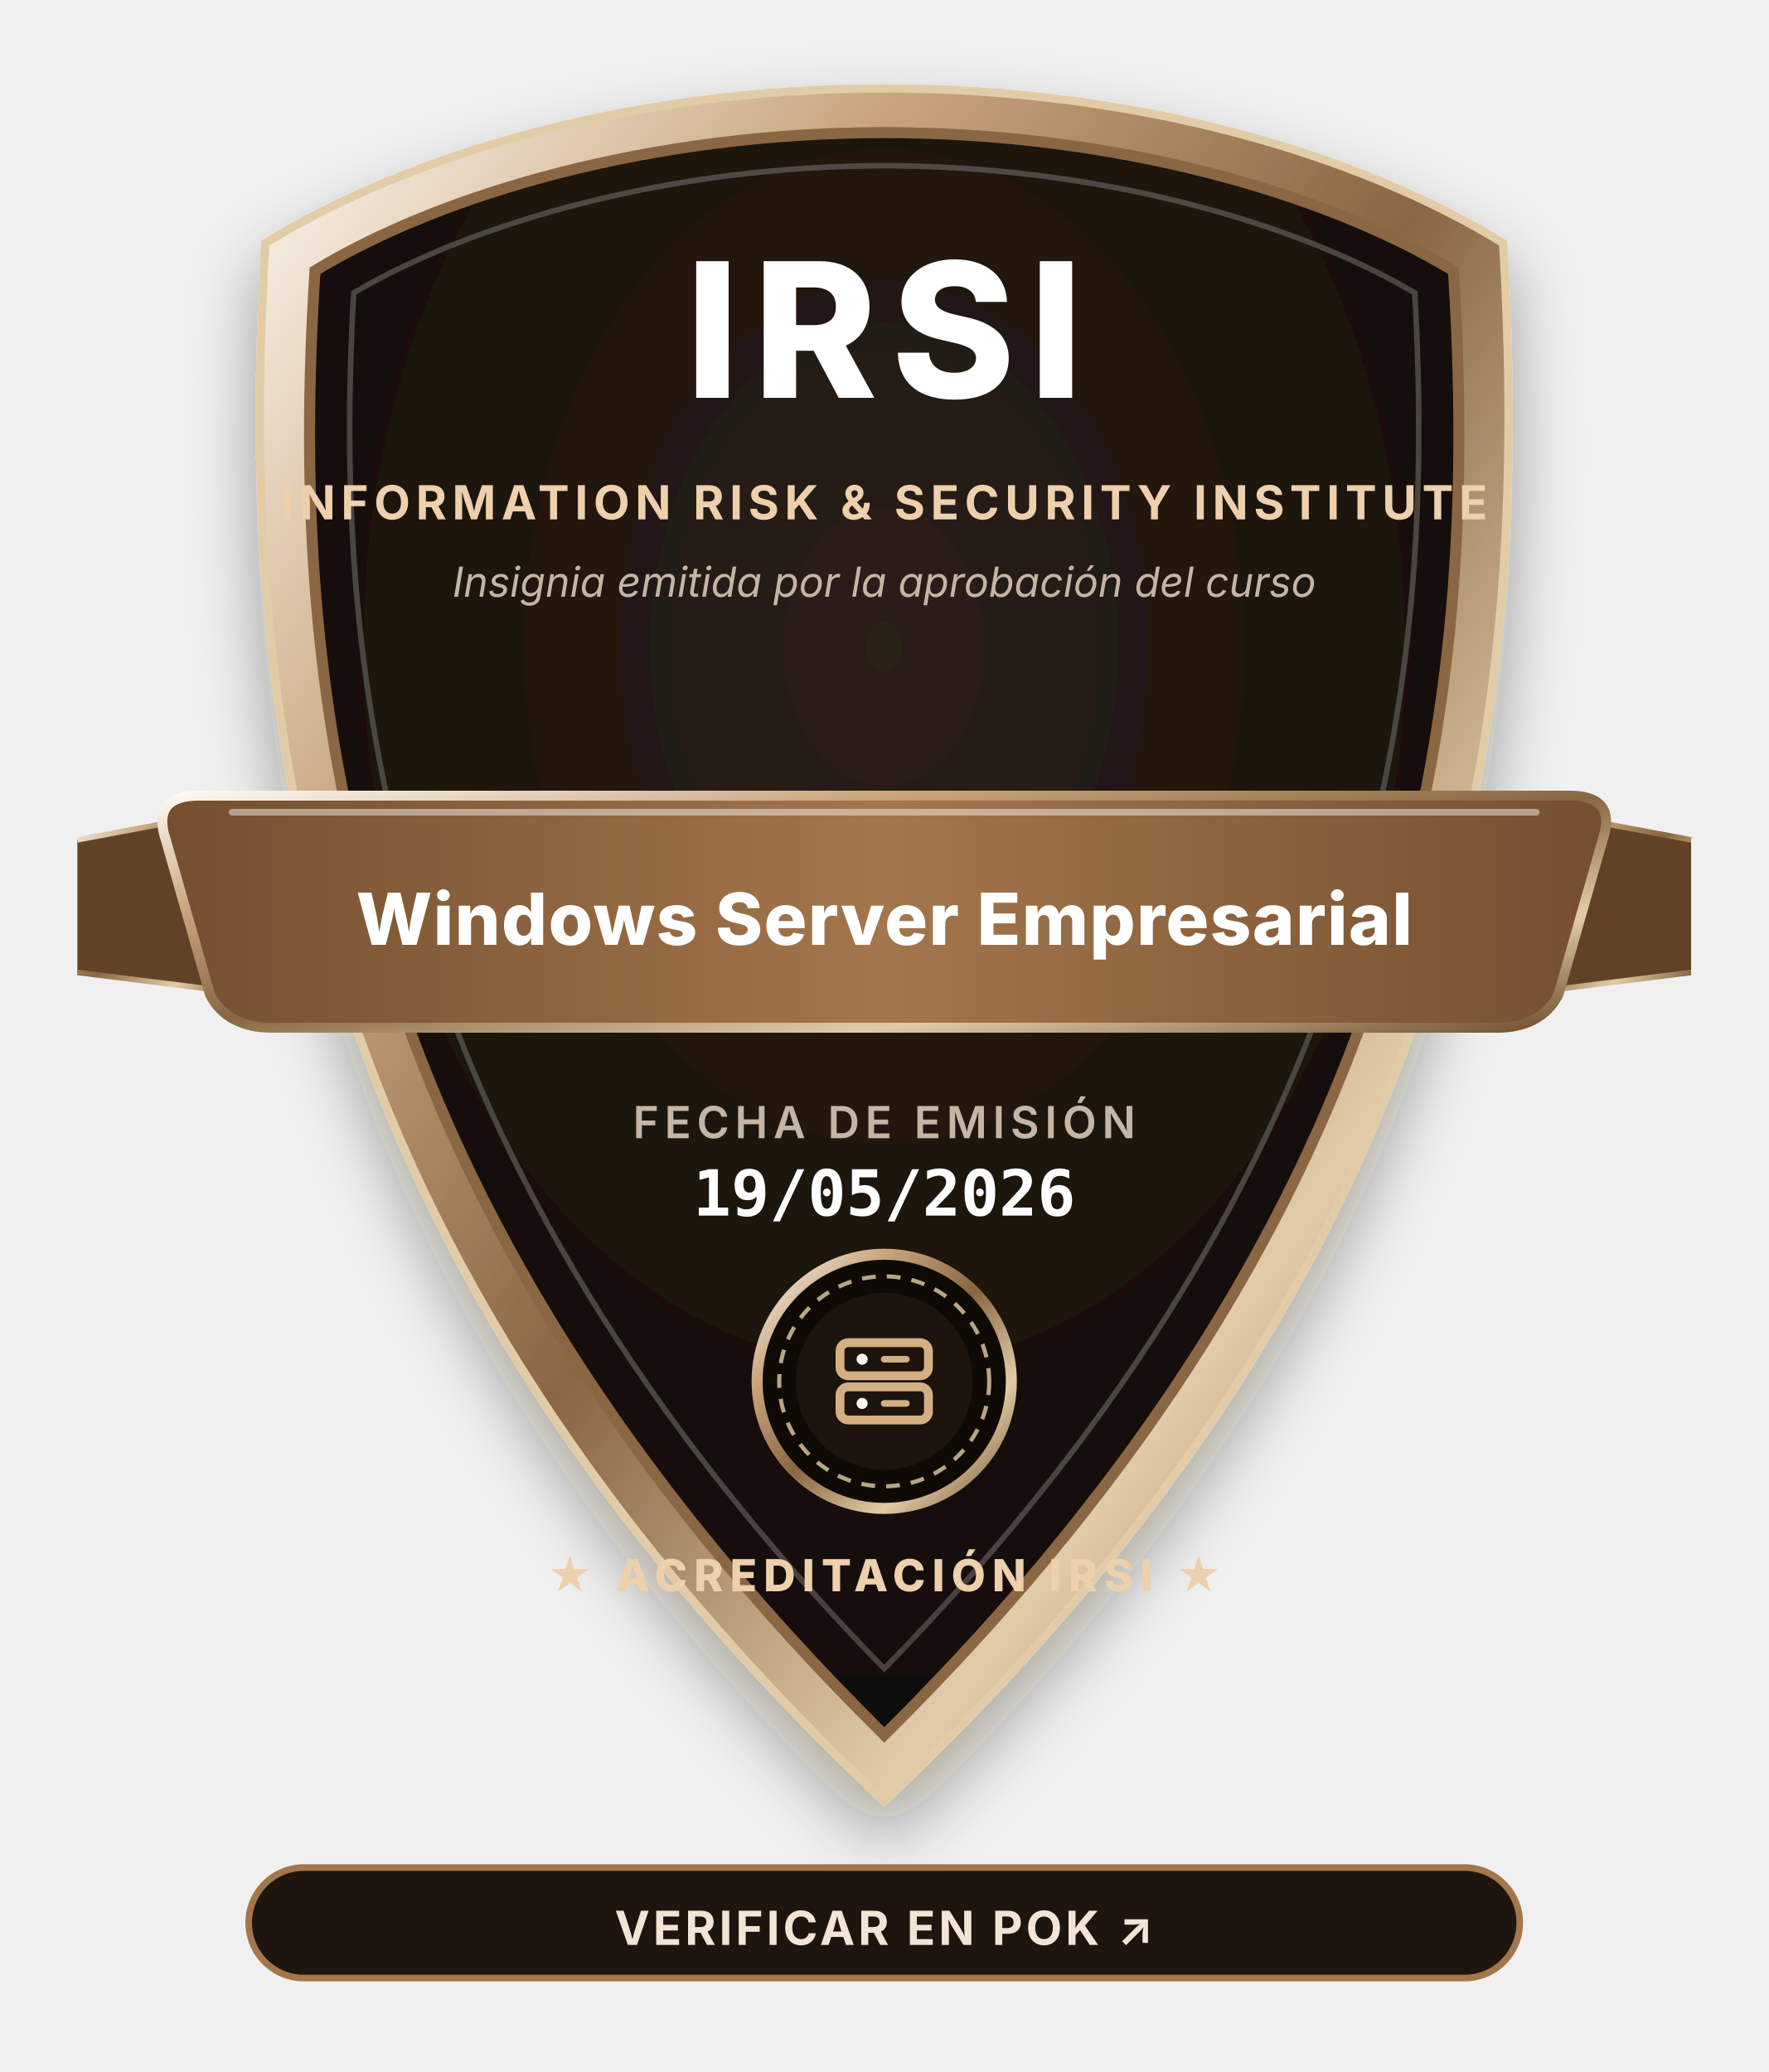
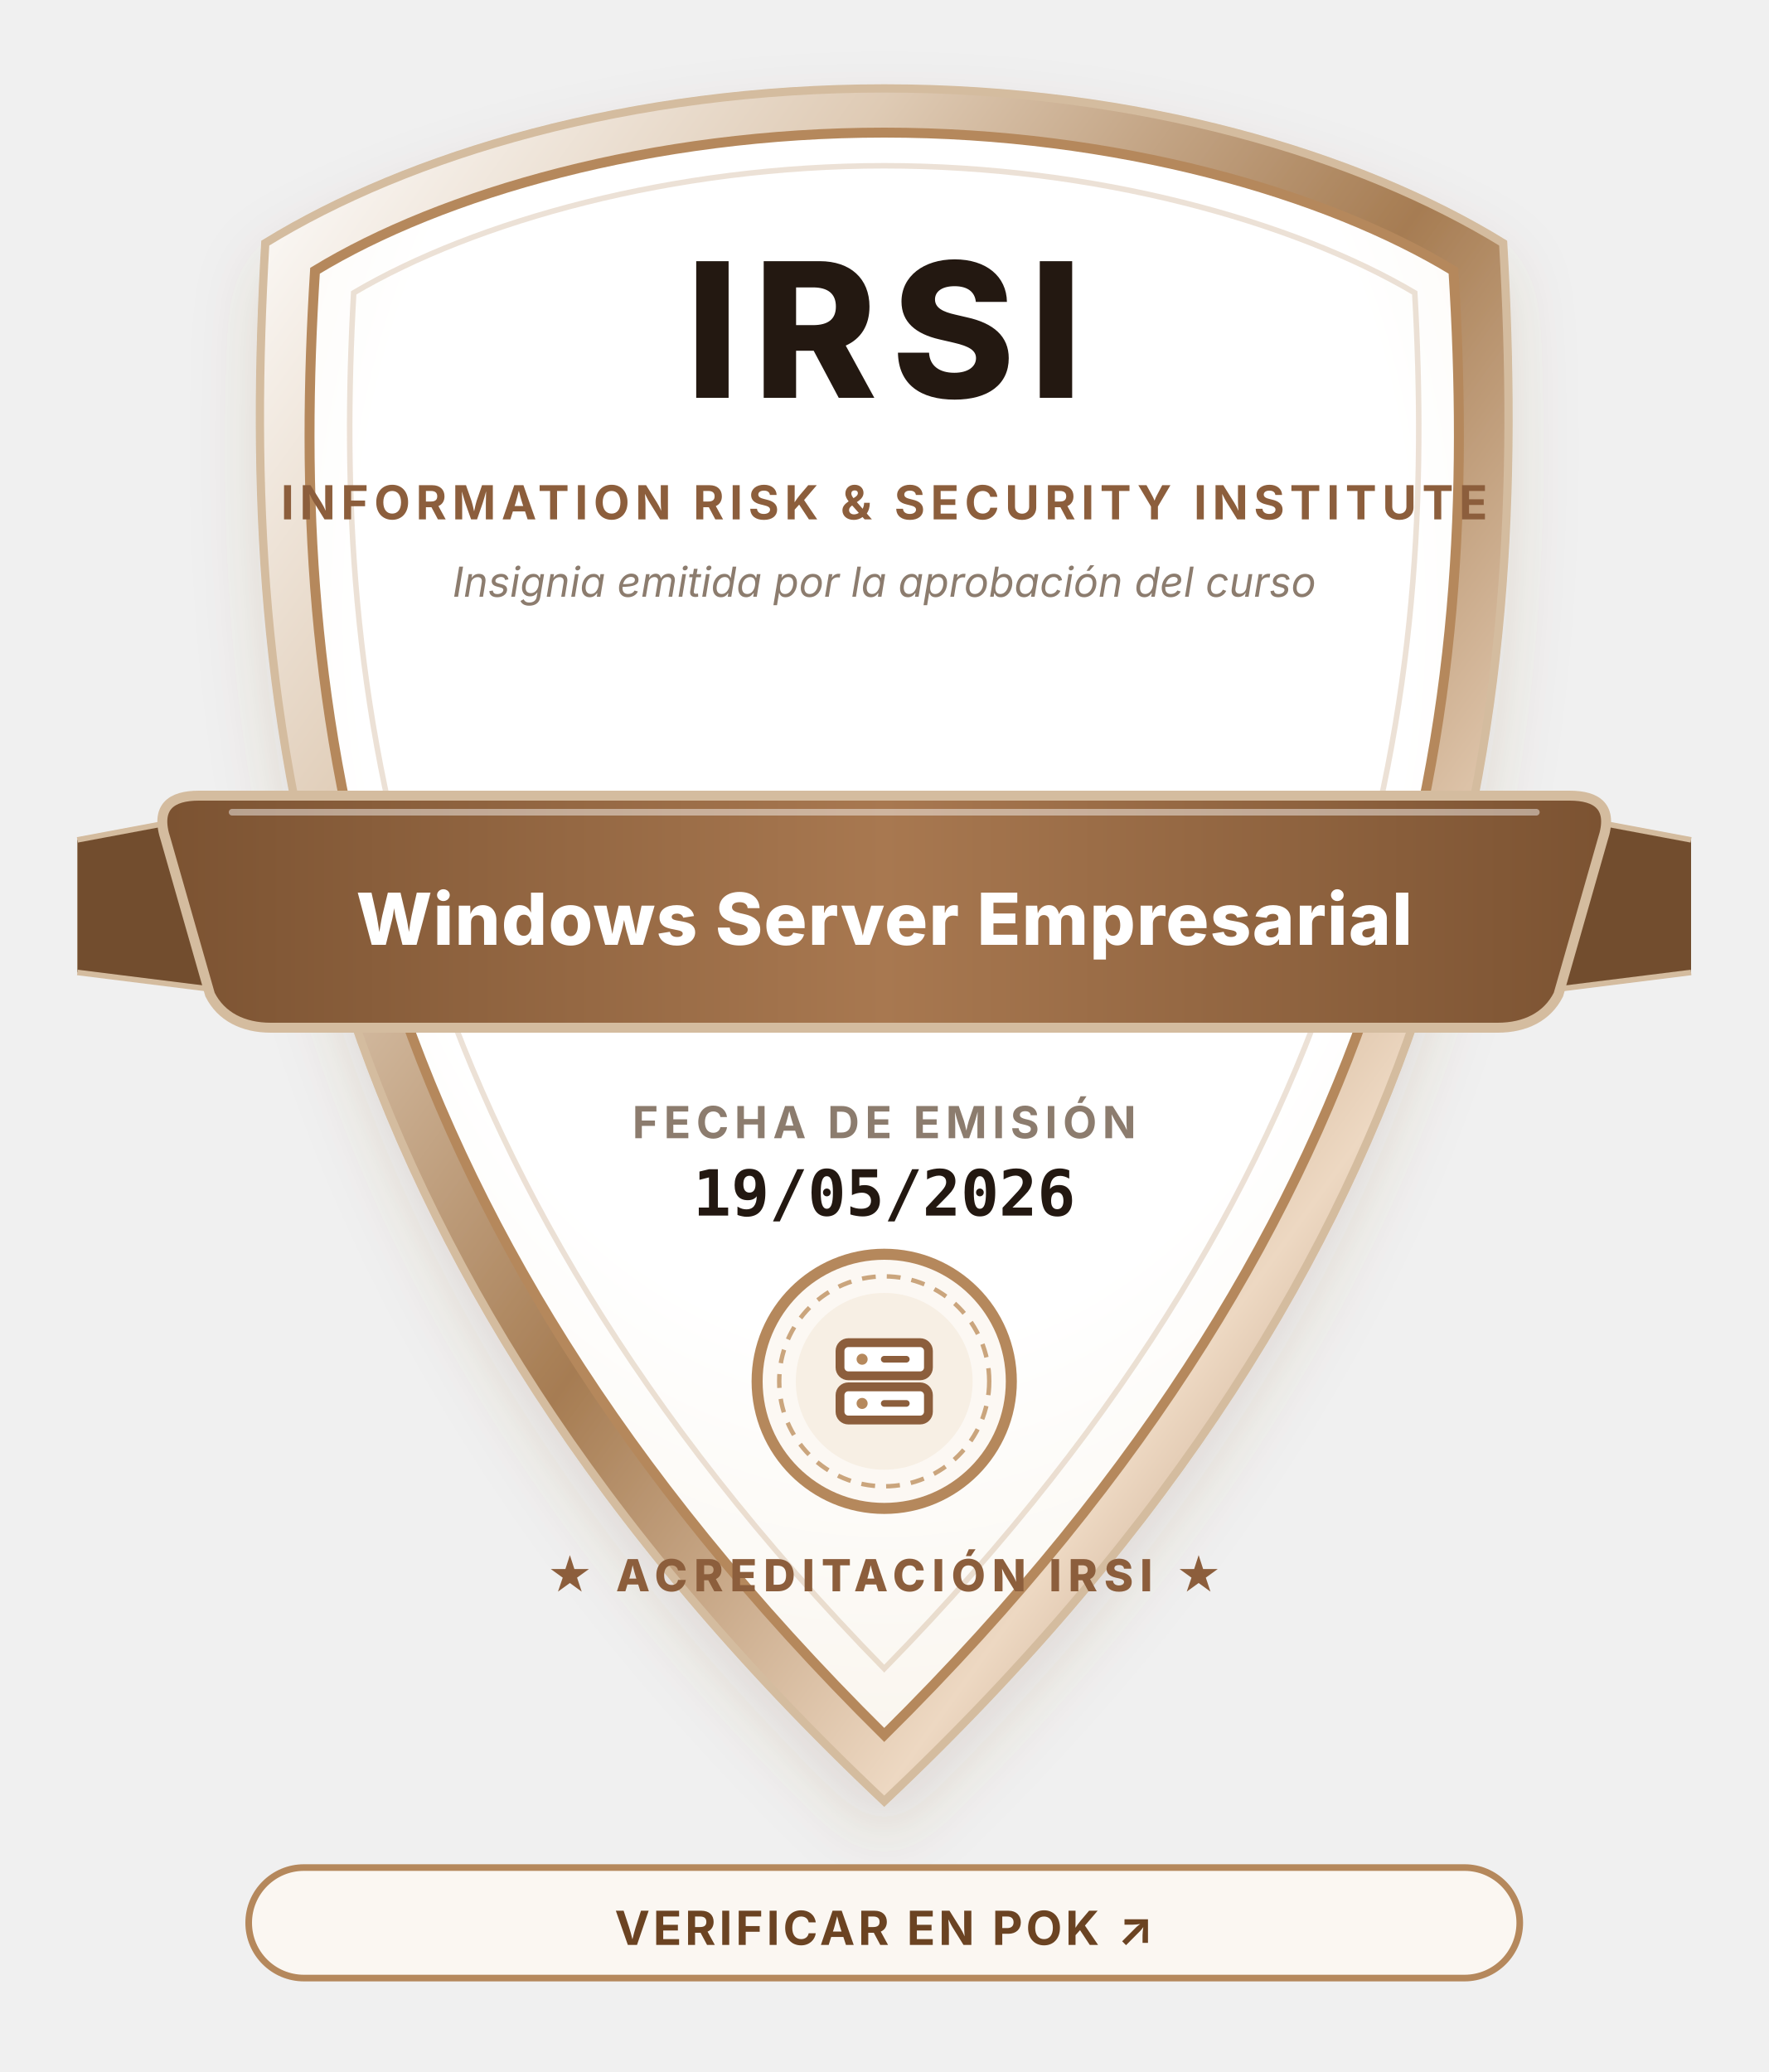
<svg xmlns="http://www.w3.org/2000/svg" viewBox="0 0 320 375" width="320" height="375">
  <defs>
    <linearGradient id="goldGrad_badge_windows_server" x1="0%" y1="0%" x2="100%" y2="100%">
-       <stop offset="0%" stop-color="#fcf9f2" />
-       <stop offset="25%" stop-color="#caa57d" />
-       <stop offset="50%" stop-color="#8a6642" />
-       <stop offset="75%" stop-color="#e2cca7" />
-       <stop offset="100%" stop-color="#6e4b29" />
+       <stop offset="0%" stop-color="#ffffff" />
+       <stop offset="25%" stop-color="#dfcbb5" />
+       <stop offset="50%" stop-color="#a67c52" />
+       <stop offset="75%" stop-color="#edd8c2" />
+       <stop offset="100%" stop-color="#8c5e3c" />
    </linearGradient>
-     <radialGradient id="shieldBg_badge_windows_server" cx="50%" cy="32%" r="68%">
-       <stop offset="0%" stop-color="#2c2017" />
-       <stop offset="55%" stop-color="#1d140e" />
-       <stop offset="100%" stop-color="#100a07" />
+     <radialGradient id="shieldBg_badge_windows_server" cx="50%" cy="30%" r="70%">
+       <stop offset="0%" stop-color="#ffffff" />
+       <stop offset="65%" stop-color="#ffffff" />
+       <stop offset="100%" stop-color="#faf6ef" />
    </radialGradient>
    <linearGradient id="ribbonGrad_badge_windows_server" x1="0%" y1="0%" x2="100%" y2="0%">
-       <stop offset="0%" stop-color="#754f2f" />
-       <stop offset="50%" stop-color="#a3764c" />
-       <stop offset="100%" stop-color="#754f2f" />
+       <stop offset="0%" stop-color="#7c5332" />
+       <stop offset="50%" stop-color="#a87850" />
+       <stop offset="100%" stop-color="#7c5332" />
    </linearGradient>
    <filter id="shadow_badge_windows_server" x="-10%" y="-10%" width="120%" height="125%">
-       <feDropShadow dx="0" dy="6" stdDeviation="6" flood-color="#1f140e" flood-opacity="0.35" />
+       <feDropShadow dx="0" dy="6" stdDeviation="6" flood-color="#7a5538" flood-opacity="0.14" />
    </filter>
  </defs>
  <g filter="url(#shadow_badge_windows_server)">
-     <path d="M160,16 C206,16 246,28 272,44 C277,130 266,226 160,326 C54,226 43,130 48,44 C74,28 114,16 160,16 Z" fill="url(#goldGrad_badge_windows_server)" stroke="#e2cca7" stroke-width="1.5" />
-     <path d="M160,24 C202,24 240,35 263,49 C268,128 257,218 160,314 C63,218 52,128 57,49 C80,35 118,24 160,24 Z" fill="url(#shieldBg_badge_windows_server)" stroke="#8a6642" stroke-width="2" />
-     <path d="M160,30 C198,30 234,40 256,53 C260,124 250,210 160,302 C70,210 60,124 64,53 C86,40 122,30 160,30 Z" fill="none" stroke="rgba(255,255,255,0.22)" stroke-width="1" />
+     <path d="M160,16 C206,16 246,28 272,44 C277,130 266,226 160,326 C54,226 43,130 48,44 C74,28 114,16 160,16 Z" fill="url(#goldGrad_badge_windows_server)" stroke="#d4bc9f" stroke-width="1.5" />
+     <path d="M160,24 C202,24 240,35 263,49 C268,128 257,218 160,314 C63,218 52,128 57,49 C80,35 118,24 160,24 Z" fill="url(#shieldBg_badge_windows_server)" stroke="#b5885c" stroke-width="1.8" />
+     <path d="M160,30 C198,30 234,40 256,53 C260,124 250,210 160,302 C70,210 60,124 64,53 C86,40 122,30 160,30 Z" fill="none" stroke="rgba(181, 136, 92, 0.25)" stroke-width="1" />
  </g>
  <g transform="translate(160, 72)" text-anchor="middle">
-     <text y="0" font-family="'Plus Jakarta Sans', system-ui, -apple-system, sans-serif" font-size="34" font-weight="800" fill="#ffffff" letter-spacing="2.5">IRSI</text>
-     <line x1="-54" y1="10" x2="54" y2="10" stroke="url(#goldGrad_badge_windows_server)" stroke-width="1.5" stroke-linecap="round" />
-     <text y="22" font-family="'Plus Jakarta Sans', system-ui, -apple-system, sans-serif" font-size="8.5" font-weight="700" fill="#edd0ac" letter-spacing="1">INFORMATION RISK &amp; SECURITY INSTITUTE</text>
-     <text y="36" font-family="'Plus Jakarta Sans', system-ui, -apple-system, sans-serif" font-size="7.5" font-style="italic" fill="#c4b5a5">Insignia emitida por la aprobación del curso</text>
+     <text y="0" font-family="'Plus Jakarta Sans', system-ui, -apple-system, sans-serif" font-size="34" font-weight="800" fill="#231811" letter-spacing="2.5">IRSI</text>
+     <line x1="-54" y1="10" x2="54" y2="10" stroke="url(#goldGrad_badge_windows_server)" stroke-width="1.8" stroke-linecap="round" />
+     <text y="22" font-family="'Plus Jakarta Sans', system-ui, -apple-system, sans-serif" font-size="8.5" font-weight="700" fill="#8c5e3c" letter-spacing="1">INFORMATION RISK &amp; SECURITY INSTITUTE</text>
+     <text y="36" font-family="'Plus Jakarta Sans', system-ui, -apple-system, sans-serif" font-size="7.5" font-style="italic" fill="#8c7c6e">Insignia emitida por la aprobación del curso</text>
  </g>
  <g transform="translate(0, 134)">
-     <polygon points="22,38 46,12 46,46" fill="#100a07" opacity="0.8" />
-     <polygon points="14,18 46,12 46,46 14,42" fill="#754f2f" filter="brightness(0.7)" />
-     <polyline points="14,18 46,12 46,46 14,42" fill="none" stroke="url(#goldGrad_badge_windows_server)" stroke-width="1" />
-     <polygon points="298,38 274,12 274,46" fill="#100a07" opacity="0.8" />
-     <polygon points="306,18 274,12 274,46 306,42" fill="#754f2f" filter="brightness(0.7)" />
-     <polyline points="306,18 274,12 274,46 306,42" fill="none" stroke="url(#goldGrad_badge_windows_server)" stroke-width="1" />
-     <path d="M36,10 L284,10 C289,10 292,12 290,18 L282,46 C280,50 276,52 271,52 L49,52 C44,52 40,50 38,46 L30,18 C28,12 31,10 36,10 Z" fill="url(#ribbonGrad_badge_windows_server)" stroke="url(#goldGrad_badge_windows_server)" stroke-width="1.8" />
+     <polygon points="22,38 46,12 46,46" fill="#4d321d" opacity="0.6" />
+     <polygon points="14,18 46,12 46,46 14,42" fill="#7c5332" filter="brightness(0.85)" />
+     <polyline points="14,18 46,12 46,46 14,42" fill="none" stroke="#d4bc9f" stroke-width="1" />
+     <polygon points="298,38 274,12 274,46" fill="#4d321d" opacity="0.6" />
+     <polygon points="306,18 274,12 274,46 306,42" fill="#7c5332" filter="brightness(0.85)" />
+     <polyline points="306,18 274,12 274,46 306,42" fill="none" stroke="#d4bc9f" stroke-width="1" />
+     <path d="M36,10 L284,10 C289,10 292,12 290,18 L282,46 C280,50 276,52 271,52 L49,52 C44,52 40,50 38,46 L30,18 C28,12 31,10 36,10 Z" fill="url(#ribbonGrad_badge_windows_server)" stroke="#d4bc9f" stroke-width="1.8" />
    <line x1="42" y1="13" x2="278" y2="13" stroke="rgba(255,255,255,0.45)" stroke-width="1.2" stroke-linecap="round" />
    <text x="160" y="37" text-anchor="middle" font-family="'Plus Jakarta Sans', system-ui, -apple-system, sans-serif" font-size="13" font-weight="800" fill="#ffffff" letter-spacing="0.2">Windows Server Empresarial</text>
  </g>
  <g transform="translate(160, 206)" text-anchor="middle">
-     <text y="0" font-family="'Plus Jakarta Sans', system-ui, -apple-system, sans-serif" font-size="8" font-weight="600" fill="#c4b5a5" letter-spacing="1">FECHA DE EMISIÓN</text>
-     <text y="14" font-family="'JetBrains Mono', monospace" font-size="11.5" font-weight="700" fill="#ffffff">19/05/2026</text>
+     <text y="0" font-family="'Plus Jakarta Sans', system-ui, -apple-system, sans-serif" font-size="8" font-weight="700" fill="#8c7c6e" letter-spacing="1">FECHA DE EMISIÓN</text>
+     <text y="14" font-family="'JetBrains Mono', monospace" font-size="11.5" font-weight="700" fill="#231811">19/05/2026</text>
    <g transform="translate(0, 44)">
-       <circle cx="0" cy="0" r="23" fill="#100a07" stroke="url(#goldGrad_badge_windows_server)" stroke-width="2" />
-       <circle cx="0" cy="0" r="19" fill="none" stroke="#e2cca7" stroke-width="0.75" stroke-dasharray="2.5,2" opacity="0.8" />
-       <circle cx="0" cy="0" r="16" fill="#1d140e" />
-       <rect x="-8" y="-7" width="16" height="6" rx="1.5" fill="none" stroke="#d4af83" stroke-width="1.6" />
-       <rect x="-8" y="1" width="16" height="6" rx="1.5" fill="none" stroke="#d4af83" stroke-width="1.6" />
-       <circle cx="-4" cy="-4" r="1" fill="#fcf9f2" />
-       <circle cx="-4" cy="4" r="1" fill="#fcf9f2" />
-       <line x1="0" y1="-4" x2="4" y2="-4" stroke="#d4af83" stroke-width="1.2" stroke-linecap="round" />
-       <line x1="0" y1="4" x2="4" y2="4" stroke="#d4af83" stroke-width="1.2" stroke-linecap="round" />
+       <circle cx="0" cy="0" r="23" fill="#fcf8f3" stroke="#b5885c" stroke-width="2" />
+       <circle cx="0" cy="0" r="19" fill="none" stroke="#caa57d" stroke-width="0.8" stroke-dasharray="2.5,2" />
+       <circle cx="0" cy="0" r="16" fill="#f7efe4" />
+       <rect x="-8" y="-7" width="16" height="6" rx="1.5" fill="#ffffff" stroke="#8c5e3c" stroke-width="1.6" />
+       <rect x="-8" y="1" width="16" height="6" rx="1.5" fill="#ffffff" stroke="#8c5e3c" stroke-width="1.6" />
+       <circle cx="-4" cy="-4" r="1" fill="#b5885c" />
+       <circle cx="-4" cy="4" r="1" fill="#b5885c" />
+       <line x1="0" y1="-4" x2="4" y2="-4" stroke="#8c5e3c" stroke-width="1.2" stroke-linecap="round" />
+       <line x1="0" y1="4" x2="4" y2="4" stroke="#8c5e3c" stroke-width="1.2" stroke-linecap="round" />
    </g>
-     <text y="82" font-family="'Plus Jakarta Sans', system-ui, -apple-system, sans-serif" font-size="8" font-weight="800" fill="#edd0ac" letter-spacing="1.2">★ ACREDITACIÓN IRSI ★</text>
+     <text y="82" font-family="'Plus Jakarta Sans', system-ui, -apple-system, sans-serif" font-size="8" font-weight="800" fill="#8c5e3c" letter-spacing="1.2">★ ACREDITACIÓN IRSI ★</text>
  </g>
  <g transform="translate(160, 348)">
-     <rect x="-115" y="-10" width="230" height="20" rx="10" fill="#1f150f" stroke="#a3764c" stroke-width="1.2" />
-     <text text-anchor="middle" y="4" font-family="'Plus Jakarta Sans', system-ui, -apple-system, sans-serif" font-size="8.5" font-weight="700" fill="#f3e5d5" letter-spacing="0.6">VERIFICAR EN POK ↗</text>
+     <rect x="-115" y="-10" width="230" height="20" rx="10" fill="#fbf7f2" stroke="#b5885c" stroke-width="1.2" />
+     <text text-anchor="middle" y="4" font-family="'Plus Jakarta Sans', system-ui, -apple-system, sans-serif" font-size="8.5" font-weight="700" fill="#6b4322" letter-spacing="0.6">VERIFICAR EN POK ↗</text>
  </g>
</svg>
